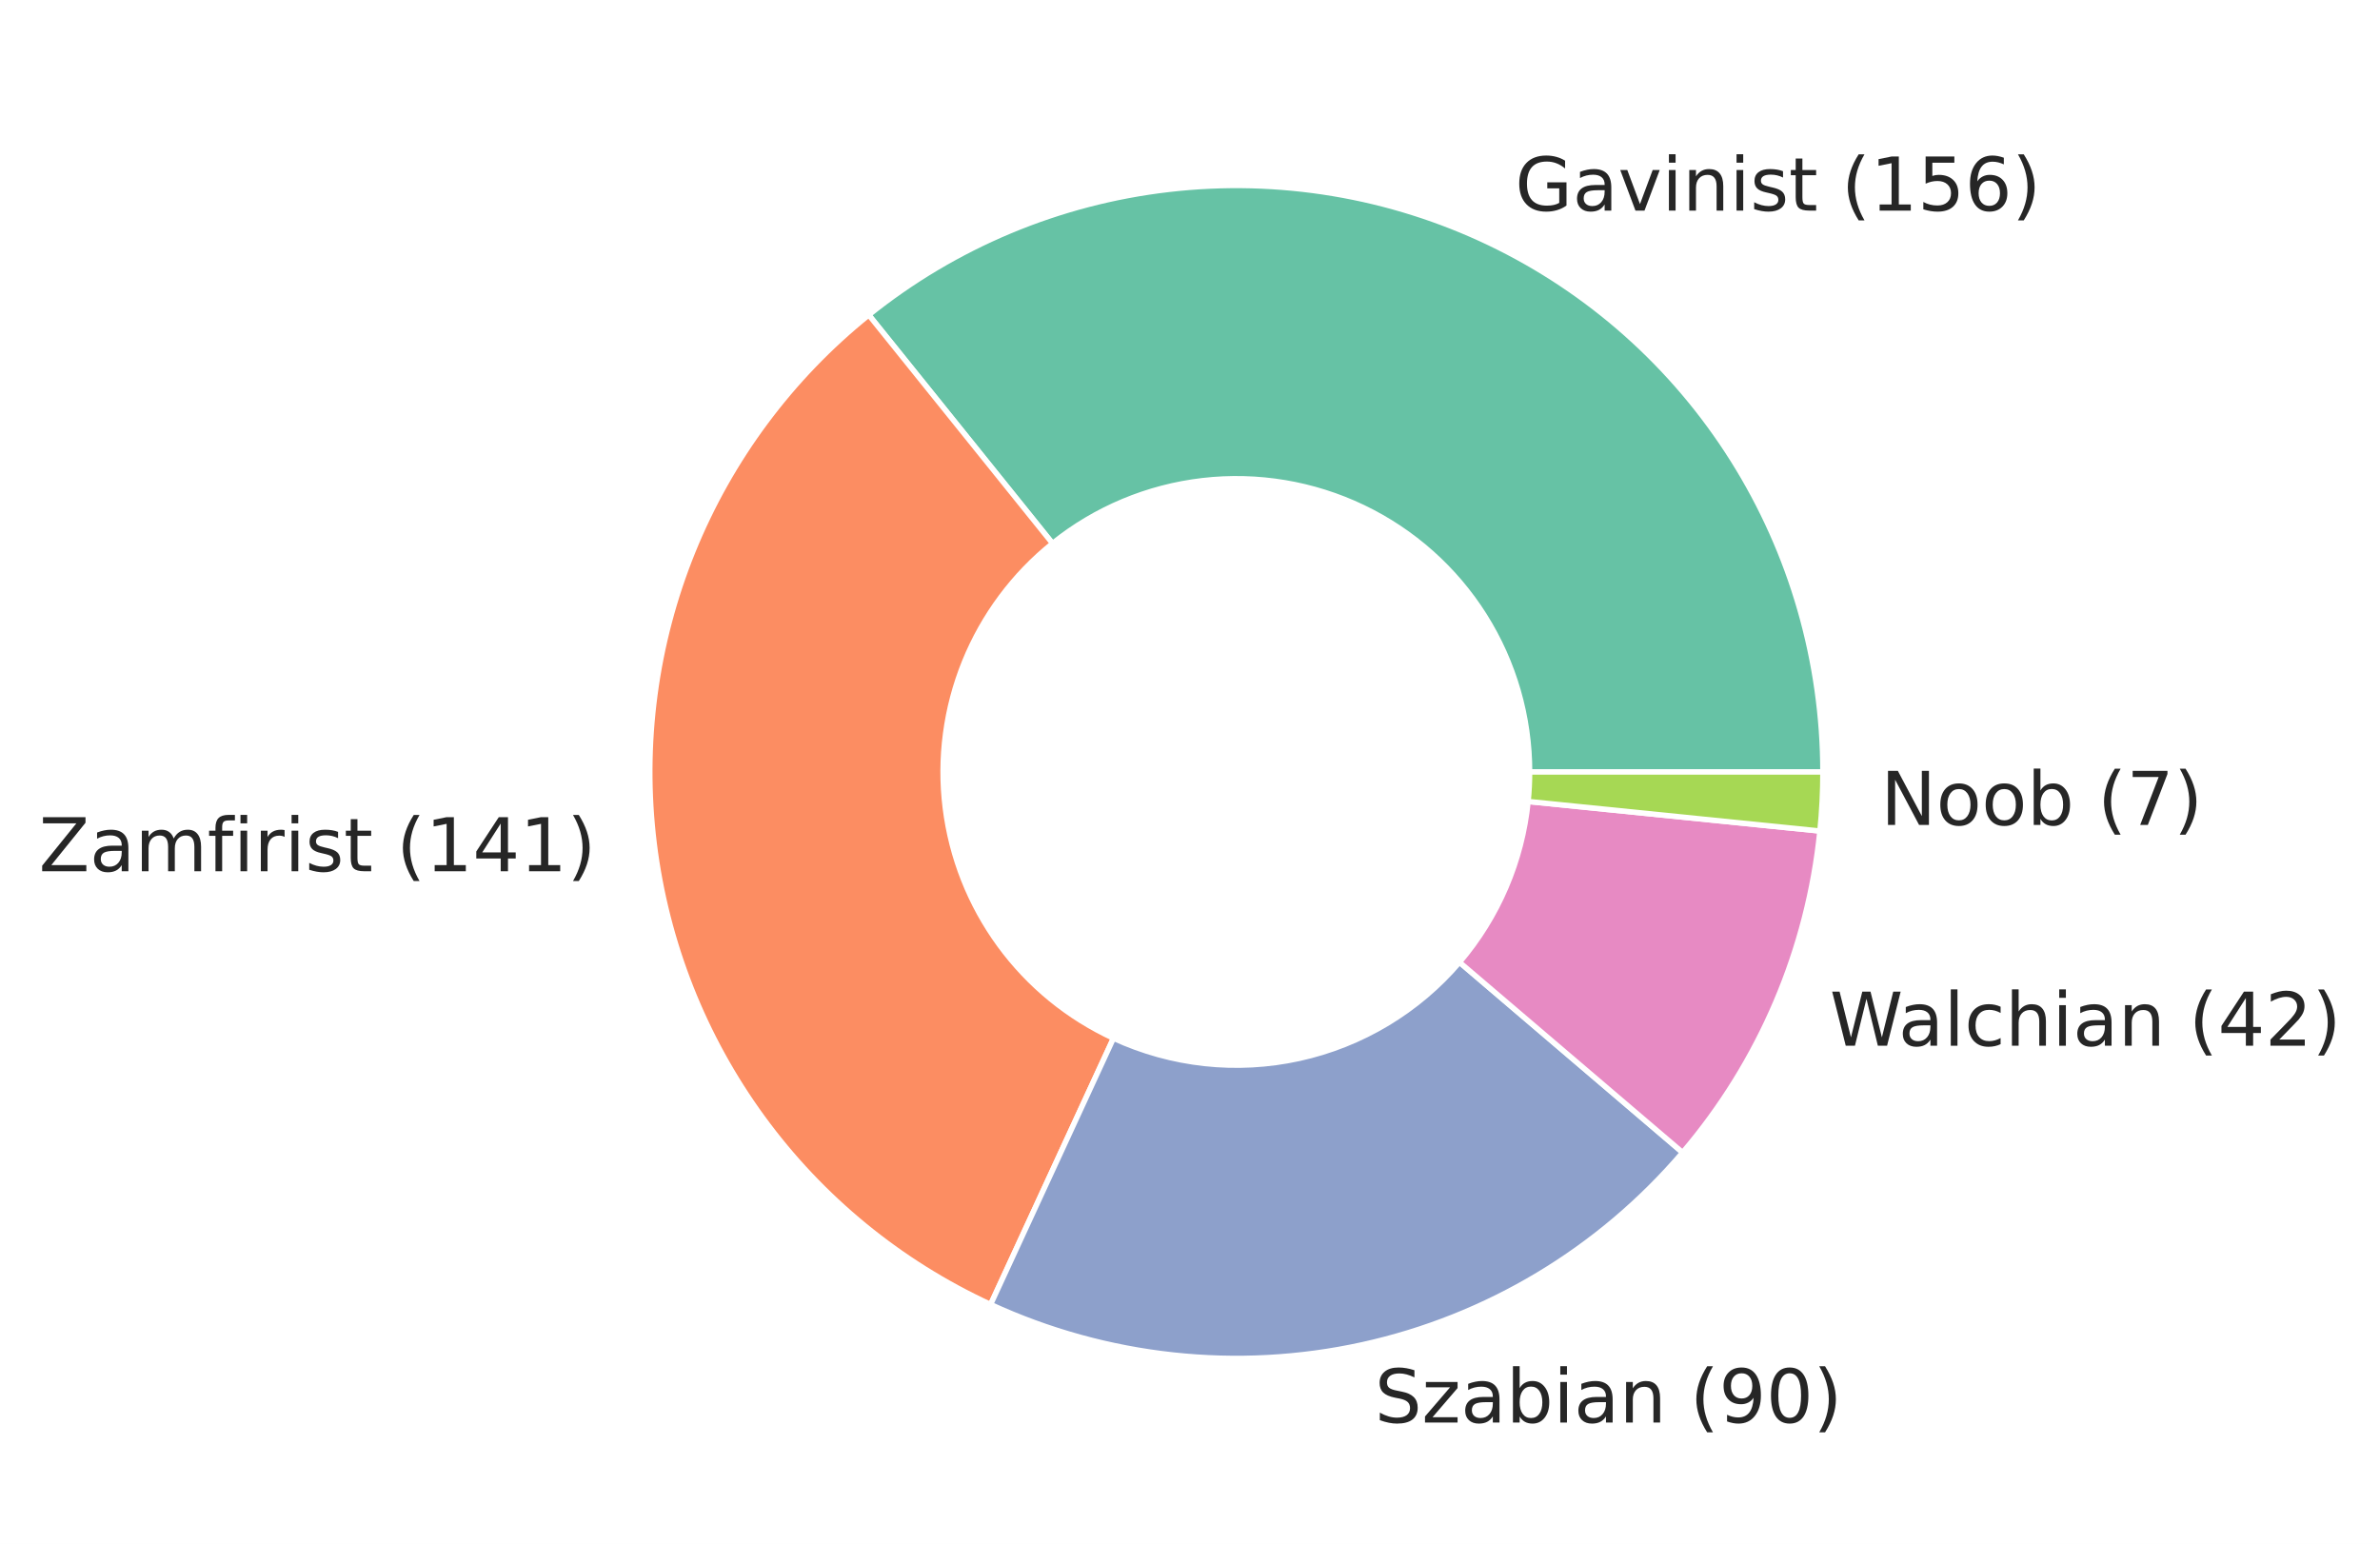
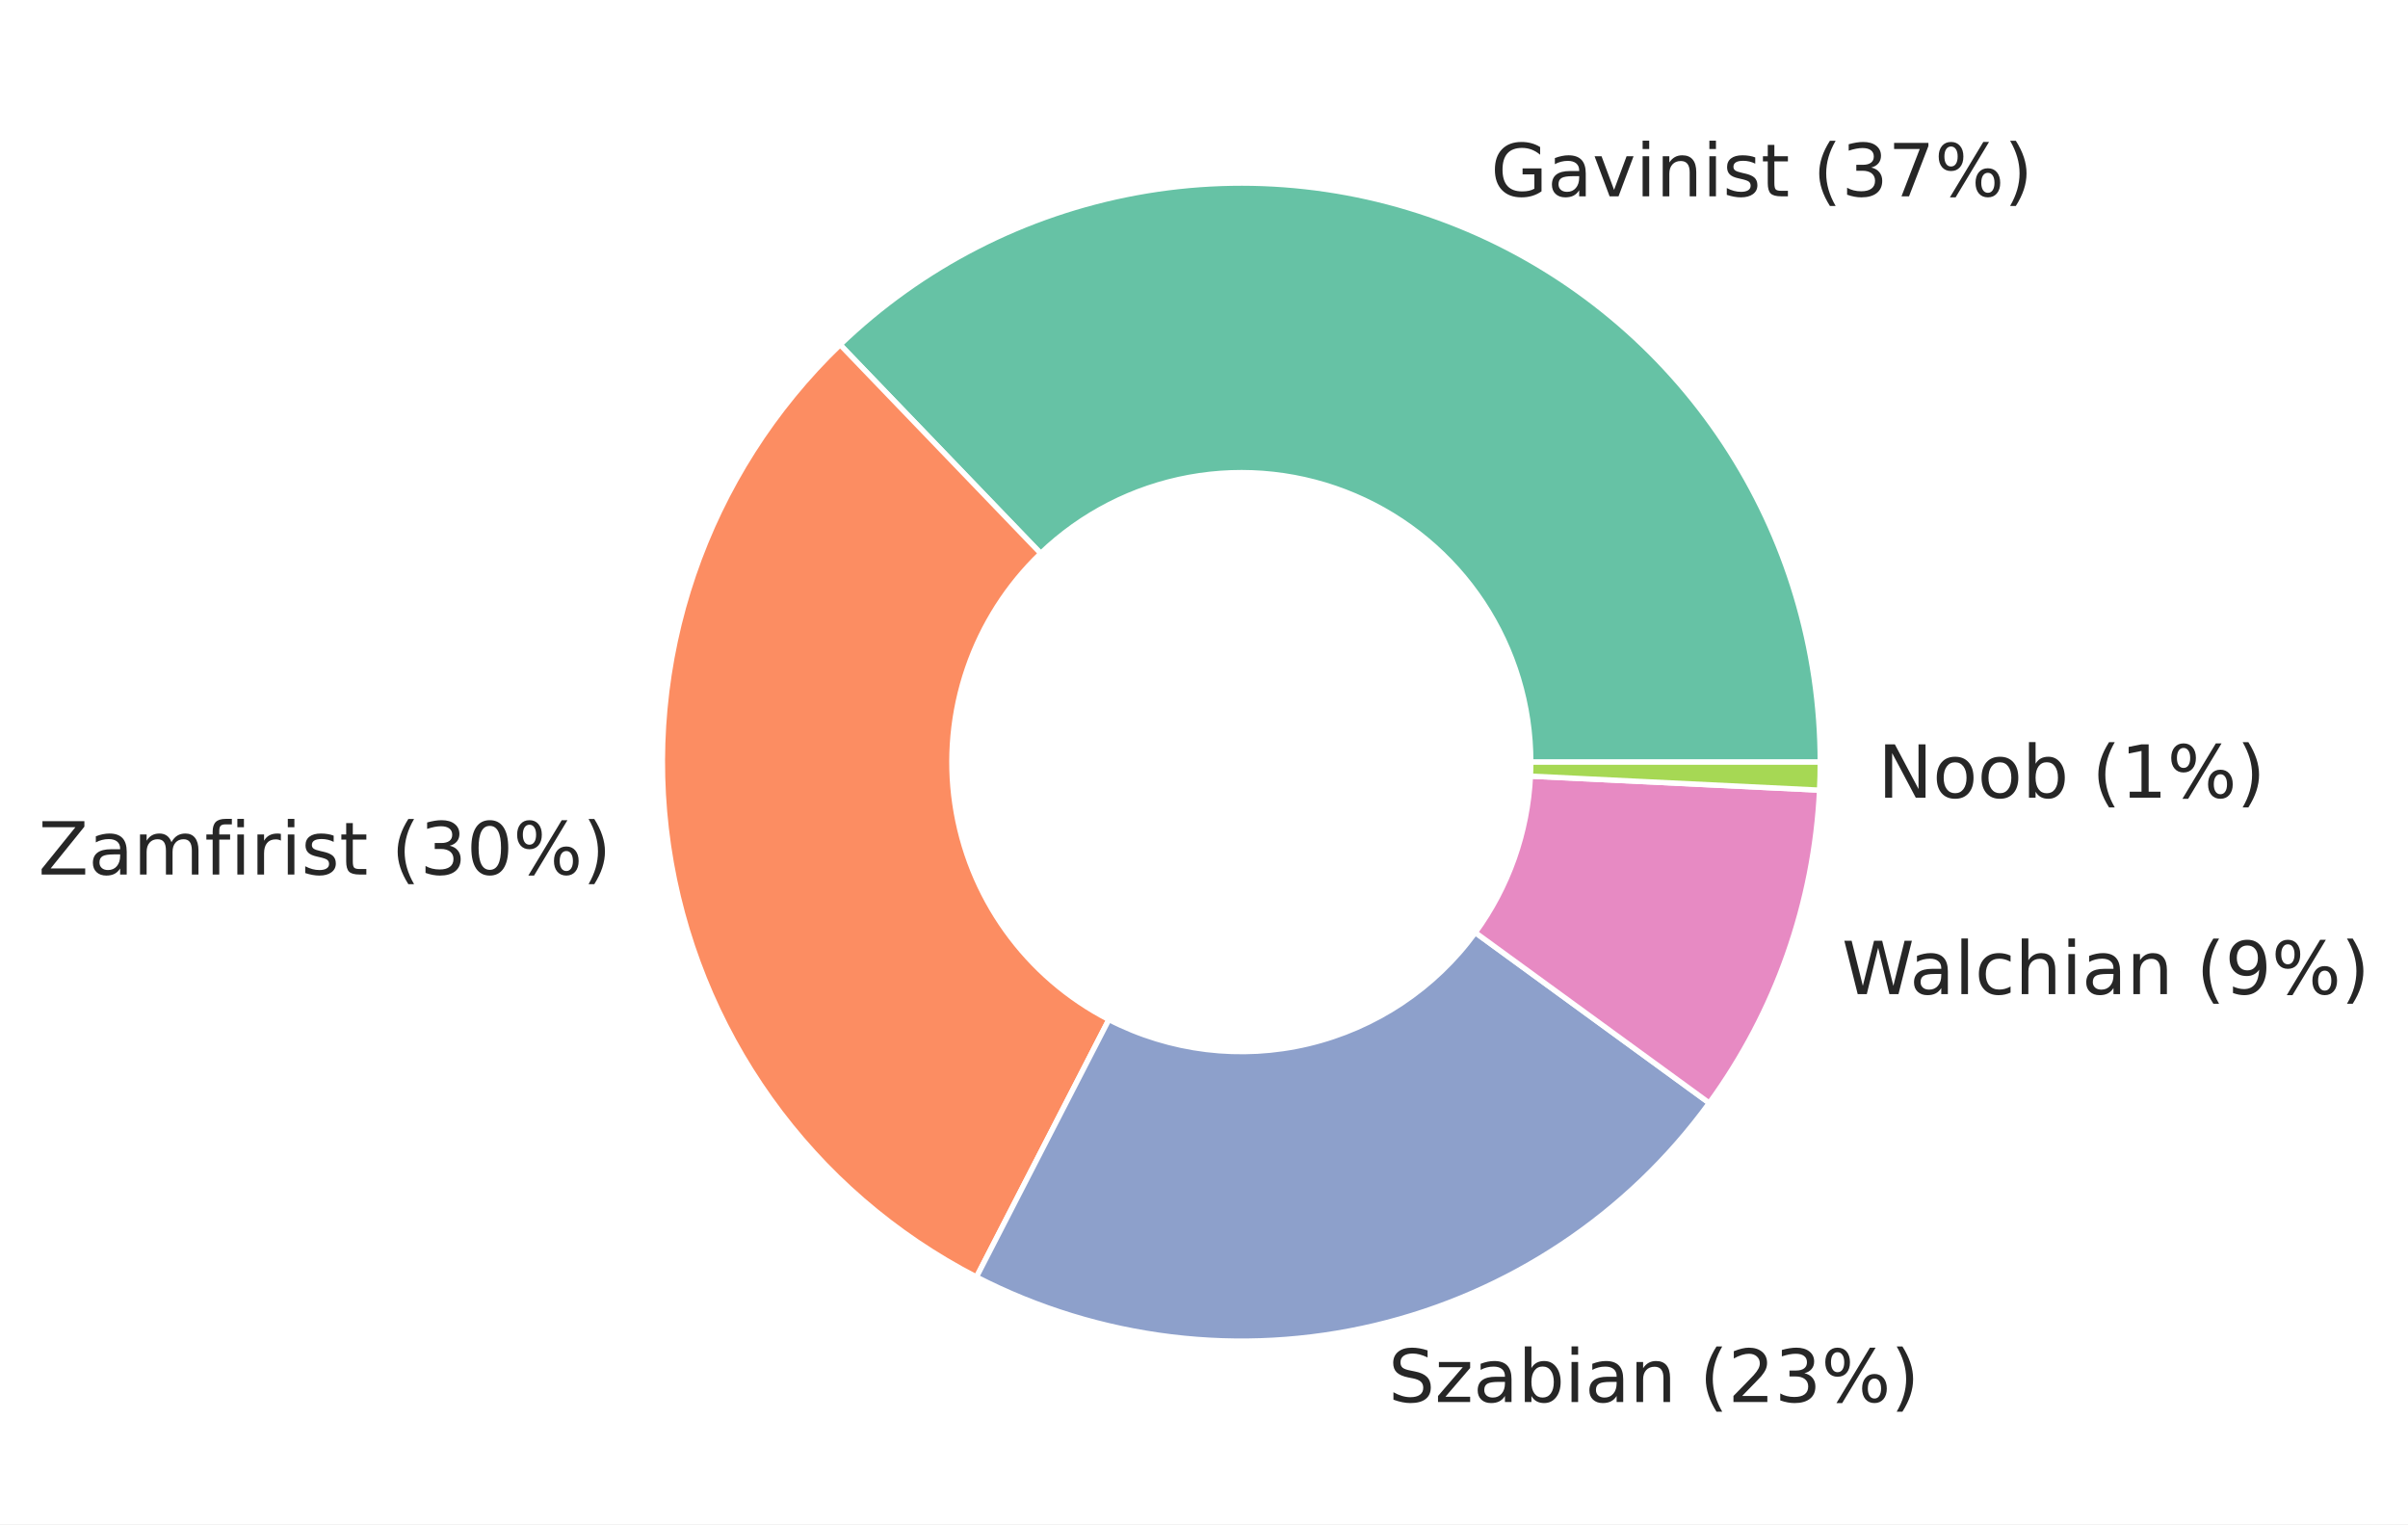
- <svg xmlns="http://www.w3.org/2000/svg" xmlns:xlink="http://www.w3.org/1999/xlink" height="286.2pt" version="1.1" viewBox="0 0 441.148 286.2" width="441.148pt">
+ <svg xmlns="http://www.w3.org/2000/svg" xmlns:xlink="http://www.w3.org/1999/xlink" height="286.2pt" version="1.1" viewBox="0 0 452.216 286.2" width="452.216pt">
  <defs>
    <style type="text/css">*{stroke-linecap:butt;stroke-linejoin:round;}</style>
  </defs>
  <g id="figure_1">
    <g id="patch_1">
-       <path d="M 0 286.2  L 441.148 286.2  L 441.148 0  L 0 0  z " style="fill:#ffffff;" />
+       <path d="M 0 286.2  L 452.216 286.2  L 452.216 0  L 0 0  z " style="fill:#ffffff;" />
    </g>
    <g id="axes_1">
      <g id="matplotlib.axis_1" />
      <g id="matplotlib.axis_2" />
      <g id="patch_2">
-         <path d="M 337.885 143.1  C 337.885 122.599 332.086 102.51 321.161 85.163  C 310.236 67.815 294.624 53.907 276.135 45.05  C 257.646 36.193 237.023 32.743 216.659 35.102  C 196.294 37.46 177.005 45.531 161.03 58.379  L 195.097 100.74  C 203.085 94.316 212.729 90.28 222.912 89.101  C 233.094 87.922 243.405 89.646 252.65 94.075  C 261.894 98.503 269.7 105.458 275.163 114.131  C 280.626 122.805 283.525 132.85 283.525 143.1  L 337.885 143.1  z " style="fill:#66c2a5;stroke:#ffffff;stroke-linejoin:miter;" />
+         <path d="M 341.837 143.1  C 341.837 121.782 335.567 100.927 323.811 83.144  C 312.054 65.36 295.323 51.421 275.709 43.07  C 256.094 34.718 234.45 32.318 213.483 36.168  C 192.515 40.018 173.136 49.951 157.768 64.726  L 195.443 103.913  C 203.127 96.526 212.816 91.559 223.3 89.634  C 233.784 87.709 244.606 88.909 254.413 93.085  C 264.22 97.261 272.586 104.23 278.464 113.122  C 284.342 122.014 287.477 132.441 287.477 143.1  L 341.837 143.1  z " style="fill:#66c2a5;stroke:#ffffff;stroke-linejoin:miter;" />
      </g>
      <g id="patch_3">
-         <path d="M 161.03 58.379  C 146.607 69.978 135.383 85.07 128.423 102.219  C 121.464 119.369 118.998 138.015 121.259 156.384  C 123.521 174.753 130.436 192.244 141.347 207.194  C 152.258 222.144 166.808 234.062 183.613 241.817  L 206.389 192.458  C 197.986 188.581 190.711 182.622 185.256 175.147  C 179.8 167.672 176.343 158.927 175.212 149.742  C 174.081 140.558 175.315 131.235 178.794 122.66  C 182.274 114.085 187.886 106.539 195.097 100.74  L 161.03 58.379  z " style="fill:#fc8d62;stroke:#ffffff;stroke-linejoin:miter;" />
+         <path d="M 157.768 64.726  C 145.296 76.716 135.865 91.513 130.26 107.881  C 124.655 124.249 123.038 141.72 125.543 158.839  C 128.047 175.958 134.602 192.234 144.661 206.31  C 154.72 220.386 167.995 231.86 183.379 239.775  L 208.248 191.438  C 200.556 187.48 193.919 181.743 188.889 174.705  C 183.86 167.667 180.582 159.529 179.33 150.969  C 178.078 142.41 178.886 133.674 181.689 125.49  C 184.491 117.306 189.207 109.908 195.443 103.913  L 157.768 64.726  z " style="fill:#fc8d62;stroke:#ffffff;stroke-linejoin:miter;" />
      </g>
      <g id="patch_4">
-         <path d="M 183.613 241.817  C 205.137 251.749 229.33 254.374 252.484 249.29  C 275.637 244.205 296.505 231.685 311.887 213.648  L 270.526 178.374  C 262.835 187.393 252.401 193.653 240.824 196.195  C 229.247 198.737 217.151 197.425 206.389 192.458  L 183.613 241.817  z " style="fill:#8da0cb;stroke:#ffffff;stroke-linejoin:miter;" />
+         <path d="M 183.379 239.775  C 206.437 251.639 232.996 254.87 258.225 248.881  C 283.455 242.892 305.729 228.071 320.996 207.11  L 277.057 175.105  C 269.423 185.585 258.286 192.996 245.671 195.991  C 233.056 198.985 219.777 197.369 208.248 191.438  L 183.379 239.775  z " style="fill:#8da0cb;stroke:#ffffff;stroke-linejoin:miter;" />
      </g>
      <g id="patch_5">
-         <path d="M 311.887 213.648  C 319.017 205.288 324.839 195.894 329.153 185.789  C 333.468 175.683 336.226 164.981 337.332 154.049  L 283.248 148.574  C 282.695 154.041 281.316 159.391 279.159 164.444  C 277.002 169.497 274.091 174.194 270.526 178.374  L 311.887 213.648  z " style="fill:#e78ac3;stroke:#ffffff;stroke-linejoin:miter;" />
+         <path d="M 320.996 207.11  C 327.207 198.584 332.143 189.2 335.651 179.252  C 339.158 169.304 341.199 158.898 341.71 148.363  L 287.414 145.731  C 287.158 150.999 286.138 156.202 284.384 161.176  C 282.63 166.15 280.162 170.842 277.057 175.105  L 320.996 207.11  z " style="fill:#e78ac3;stroke:#ffffff;stroke-linejoin:miter;" />
      </g>
      <g id="patch_6">
-         <path d="M 337.332 154.049  C 337.516 152.23 337.654 150.407 337.747 148.581  C 337.839 146.756 337.885 144.928 337.885 143.1  L 283.525 143.1  C 283.525 144.014 283.502 144.928 283.456 145.841  C 283.41 146.753 283.341 147.665 283.248 148.574  L 337.332 154.049  z " style="fill:#a6d854;stroke:#ffffff;stroke-linejoin:miter;" />
+         <path d="M 341.71 148.363  C 341.752 147.486 341.784 146.609 341.806 145.732  C 341.827 144.855 341.837 143.977 341.837 143.1  L 287.477 143.1  C 287.477 143.539 287.472 143.977 287.461 144.416  C 287.451 144.855 287.435 145.293 287.414 145.731  L 341.71 148.363  z " style="fill:#a6d854;stroke:#ffffff;stroke-linejoin:miter;" />
      </g>
      <g id="text_1">
-         <g style="fill:#262626;" transform="translate(280.8319 39.03888)scale(0.1375 -0.1375)">
+         <g style="fill:#262626;" transform="translate(279.9678 36.86105)scale(0.1375 -0.1375)">
          <defs>
            <path d="M 3809 666  L 3809 1919  L 2778 1919  L 2778 2438  L 4434 2438  L 4434 434  Q 4069 175 3628 42  Q 3188 -91 2688 -91  Q 1594 -91 976 548  Q 359 1188 359 2328  Q 359 3472 976 4111  Q 1594 4750 2688 4750  Q 3144 4750 3555 4637  Q 3966 4525 4313 4306  L 4313 3634  Q 3963 3931 3569 4081  Q 3175 4231 2741 4231  Q 1884 4231 1454 3753  Q 1025 3275 1025 2328  Q 1025 1384 1454 906  Q 1884 428 2741 428  Q 3075 428 3337 486  Q 3600 544 3809 666  z " id="DejaVuSans-47" transform="scale(0.015625)" />
            <path d="M 2194 1759  Q 1497 1759 1228 1600  Q 959 1441 959 1056  Q 959 750 1161 570  Q 1363 391 1709 391  Q 2188 391 2477 730  Q 2766 1069 2766 1631  L 2766 1759  L 2194 1759  z M 3341 1997  L 3341 0  L 2766 0  L 2766 531  Q 2569 213 2275 61  Q 1981 -91 1556 -91  Q 1019 -91 701 211  Q 384 513 384 1019  Q 384 1609 779 1909  Q 1175 2209 1959 2209  L 2766 2209  L 2766 2266  Q 2766 2663 2505 2880  Q 2244 3097 1772 3097  Q 1472 3097 1187 3025  Q 903 2953 641 2809  L 641 3341  Q 956 3463 1253 3523  Q 1550 3584 1831 3584  Q 2591 3584 2966 3190  Q 3341 2797 3341 1997  z " id="DejaVuSans-61" transform="scale(0.015625)" />
            <path d="M 191 3500  L 800 3500  L 1894 563  L 2988 3500  L 3597 3500  L 2284 0  L 1503 0  L 191 3500  z " id="DejaVuSans-76" transform="scale(0.015625)" />
            <path d="M 603 3500  L 1178 3500  L 1178 0  L 603 0  L 603 3500  z M 603 4863  L 1178 4863  L 1178 4134  L 603 4134  L 603 4863  z " id="DejaVuSans-69" transform="scale(0.015625)" />
            <path d="M 3513 2113  L 3513 0  L 2938 0  L 2938 2094  Q 2938 2591 2744 2837  Q 2550 3084 2163 3084  Q 1697 3084 1428 2787  Q 1159 2491 1159 1978  L 1159 0  L 581 0  L 581 3500  L 1159 3500  L 1159 2956  Q 1366 3272 1645 3428  Q 1925 3584 2291 3584  Q 2894 3584 3203 3211  Q 3513 2838 3513 2113  z " id="DejaVuSans-6e" transform="scale(0.015625)" />
            <path d="M 2834 3397  L 2834 2853  Q 2591 2978 2328 3040  Q 2066 3103 1784 3103  Q 1356 3103 1142 2972  Q 928 2841 928 2578  Q 928 2378 1081 2264  Q 1234 2150 1697 2047  L 1894 2003  Q 2506 1872 2764 1633  Q 3022 1394 3022 966  Q 3022 478 2636 193  Q 2250 -91 1575 -91  Q 1294 -91 989 -36  Q 684 19 347 128  L 347 722  Q 666 556 975 473  Q 1284 391 1588 391  Q 1994 391 2212 530  Q 2431 669 2431 922  Q 2431 1156 2273 1281  Q 2116 1406 1581 1522  L 1381 1569  Q 847 1681 609 1914  Q 372 2147 372 2553  Q 372 3047 722 3315  Q 1072 3584 1716 3584  Q 2034 3584 2315 3537  Q 2597 3491 2834 3397  z " id="DejaVuSans-73" transform="scale(0.015625)" />
            <path d="M 1172 4494  L 1172 3500  L 2356 3500  L 2356 3053  L 1172 3053  L 1172 1153  Q 1172 725 1289 603  Q 1406 481 1766 481  L 2356 481  L 2356 0  L 1766 0  Q 1100 0 847 248  Q 594 497 594 1153  L 594 3053  L 172 3053  L 172 3500  L 594 3500  L 594 4494  L 1172 4494  z " id="DejaVuSans-74" transform="scale(0.015625)" />
            <path id="DejaVuSans-20" transform="scale(0.015625)" />
            <path d="M 1984 4856  Q 1566 4138 1362 3434  Q 1159 2731 1159 2009  Q 1159 1288 1364 580  Q 1569 -128 1984 -844  L 1484 -844  Q 1016 -109 783 600  Q 550 1309 550 2009  Q 550 2706 781 3412  Q 1013 4119 1484 4856  L 1984 4856  z " id="DejaVuSans-28" transform="scale(0.015625)" />
-             <path d="M 794 531  L 1825 531  L 1825 4091  L 703 3866  L 703 4441  L 1819 4666  L 2450 4666  L 2450 531  L 3481 531  L 3481 0  L 794 0  L 794 531  z " id="DejaVuSans-31" transform="scale(0.015625)" />
-             <path d="M 691 4666  L 3169 4666  L 3169 4134  L 1269 4134  L 1269 2991  Q 1406 3038 1543 3061  Q 1681 3084 1819 3084  Q 2600 3084 3056 2656  Q 3513 2228 3513 1497  Q 3513 744 3044 326  Q 2575 -91 1722 -91  Q 1428 -91 1123 -41  Q 819 9 494 109  L 494 744  Q 775 591 1075 516  Q 1375 441 1709 441  Q 2250 441 2565 725  Q 2881 1009 2881 1497  Q 2881 1984 2565 2268  Q 2250 2553 1709 2553  Q 1456 2553 1204 2497  Q 953 2441 691 2322  L 691 4666  z " id="DejaVuSans-35" transform="scale(0.015625)" />
-             <path d="M 2113 2584  Q 1688 2584 1439 2293  Q 1191 2003 1191 1497  Q 1191 994 1439 701  Q 1688 409 2113 409  Q 2538 409 2786 701  Q 3034 994 3034 1497  Q 3034 2003 2786 2293  Q 2538 2584 2113 2584  z M 3366 4563  L 3366 3988  Q 3128 4100 2886 4159  Q 2644 4219 2406 4219  Q 1781 4219 1451 3797  Q 1122 3375 1075 2522  Q 1259 2794 1537 2939  Q 1816 3084 2150 3084  Q 2853 3084 3261 2657  Q 3669 2231 3669 1497  Q 3669 778 3244 343  Q 2819 -91 2113 -91  Q 1303 -91 875 529  Q 447 1150 447 2328  Q 447 3434 972 4092  Q 1497 4750 2381 4750  Q 2619 4750 2861 4703  Q 3103 4656 3366 4563  z " id="DejaVuSans-36" transform="scale(0.015625)" />
+             <path d="M 2597 2516  Q 3050 2419 3304 2112  Q 3559 1806 3559 1356  Q 3559 666 3084 287  Q 2609 -91 1734 -91  Q 1441 -91 1130 -33  Q 819 25 488 141  L 488 750  Q 750 597 1062 519  Q 1375 441 1716 441  Q 2309 441 2620 675  Q 2931 909 2931 1356  Q 2931 1769 2642 2001  Q 2353 2234 1838 2234  L 1294 2234  L 1294 2753  L 1863 2753  Q 2328 2753 2575 2939  Q 2822 3125 2822 3475  Q 2822 3834 2567 4026  Q 2313 4219 1838 4219  Q 1578 4219 1281 4162  Q 984 4106 628 3988  L 628 4550  Q 988 4650 1302 4700  Q 1616 4750 1894 4750  Q 2613 4750 3031 4423  Q 3450 4097 3450 3541  Q 3450 3153 3228 2886  Q 3006 2619 2597 2516  z " id="DejaVuSans-33" transform="scale(0.015625)" />
+             <path d="M 525 4666  L 3525 4666  L 3525 4397  L 1831 0  L 1172 0  L 2766 4134  L 525 4134  L 525 4666  z " id="DejaVuSans-37" transform="scale(0.015625)" />
+             <path d="M 4653 2053  Q 4381 2053 4226 1822  Q 4072 1591 4072 1178  Q 4072 772 4226 539  Q 4381 306 4653 306  Q 4919 306 5073 539  Q 5228 772 5228 1178  Q 5228 1588 5073 1820  Q 4919 2053 4653 2053  z M 4653 2450  Q 5147 2450 5437 2106  Q 5728 1763 5728 1178  Q 5728 594 5436 251  Q 5144 -91 4653 -91  Q 4153 -91 3862 251  Q 3572 594 3572 1178  Q 3572 1766 3864 2108  Q 4156 2450 4653 2450  z M 1428 4353  Q 1159 4353 1004 4120  Q 850 3888 850 3481  Q 850 3069 1003 2837  Q 1156 2606 1428 2606  Q 1700 2606 1854 2837  Q 2009 3069 2009 3481  Q 2009 3884 1853 4118  Q 1697 4353 1428 4353  z M 4250 4750  L 4750 4750  L 1831 -91  L 1331 -91  L 4250 4750  z M 1428 4750  Q 1922 4750 2215 4408  Q 2509 4066 2509 3481  Q 2509 2891 2217 2550  Q 1925 2209 1428 2209  Q 931 2209 642 2551  Q 353 2894 353 3481  Q 353 4063 643 4406  Q 934 4750 1428 4750  z " id="DejaVuSans-25" transform="scale(0.015625)" />
            <path d="M 513 4856  L 1013 4856  Q 1481 4119 1714 3412  Q 1947 2706 1947 2009  Q 1947 1309 1714 600  Q 1481 -109 1013 -844  L 513 -844  Q 928 -128 1133 580  Q 1338 1288 1338 2009  Q 1338 2731 1133 3434  Q 928 4138 513 4856  z " id="DejaVuSans-29" transform="scale(0.015625)" />
          </defs>
          <use xlink:href="#DejaVuSans-47" />
          <use x="77.49" xlink:href="#DejaVuSans-61" />
          <use x="138.77" xlink:href="#DejaVuSans-76" />
          <use x="197.949" xlink:href="#DejaVuSans-69" />
          <use x="225.732" xlink:href="#DejaVuSans-6e" />
          <use x="289.111" xlink:href="#DejaVuSans-69" />
          <use x="316.895" xlink:href="#DejaVuSans-73" />
          <use x="368.994" xlink:href="#DejaVuSans-74" />
          <use x="408.203" xlink:href="#DejaVuSans-20" />
          <use x="439.99" xlink:href="#DejaVuSans-28" />
-           <use x="479.004" xlink:href="#DejaVuSans-31" />
-           <use x="542.627" xlink:href="#DejaVuSans-35" />
-           <use x="606.25" xlink:href="#DejaVuSans-36" />
-           <use x="669.873" xlink:href="#DejaVuSans-29" />
+           <use x="479.004" xlink:href="#DejaVuSans-33" />
+           <use x="542.627" xlink:href="#DejaVuSans-37" />
+           <use x="606.25" xlink:href="#DejaVuSans-25" />
+           <use x="701.27" xlink:href="#DejaVuSans-29" />
        </g>
      </g>
      <g id="text_2">
-         <g style="fill:#262626;" transform="translate(7.2 161.5068)scale(0.1375 -0.1375)">
+         <g style="fill:#262626;" transform="translate(7.2 164.2069)scale(0.1375 -0.1375)">
          <defs>
            <path d="M 359 4666  L 4025 4666  L 4025 4184  L 1075 531  L 4097 531  L 4097 0  L 288 0  L 288 481  L 3238 4134  L 359 4134  L 359 4666  z " id="DejaVuSans-5a" transform="scale(0.015625)" />
            <path d="M 3328 2828  Q 3544 3216 3844 3400  Q 4144 3584 4550 3584  Q 5097 3584 5394 3201  Q 5691 2819 5691 2113  L 5691 0  L 5113 0  L 5113 2094  Q 5113 2597 4934 2840  Q 4756 3084 4391 3084  Q 3944 3084 3684 2787  Q 3425 2491 3425 1978  L 3425 0  L 2847 0  L 2847 2094  Q 2847 2600 2669 2842  Q 2491 3084 2119 3084  Q 1678 3084 1418 2786  Q 1159 2488 1159 1978  L 1159 0  L 581 0  L 581 3500  L 1159 3500  L 1159 2956  Q 1356 3278 1631 3431  Q 1906 3584 2284 3584  Q 2666 3584 2933 3390  Q 3200 3197 3328 2828  z " id="DejaVuSans-6d" transform="scale(0.015625)" />
            <path d="M 2375 4863  L 2375 4384  L 1825 4384  Q 1516 4384 1395 4259  Q 1275 4134 1275 3809  L 1275 3500  L 2222 3500  L 2222 3053  L 1275 3053  L 1275 0  L 697 0  L 697 3053  L 147 3053  L 147 3500  L 697 3500  L 697 3744  Q 697 4328 969 4595  Q 1241 4863 1831 4863  L 2375 4863  z " id="DejaVuSans-66" transform="scale(0.015625)" />
            <path d="M 2631 2963  Q 2534 3019 2420 3045  Q 2306 3072 2169 3072  Q 1681 3072 1420 2755  Q 1159 2438 1159 1844  L 1159 0  L 581 0  L 581 3500  L 1159 3500  L 1159 2956  Q 1341 3275 1631 3429  Q 1922 3584 2338 3584  Q 2397 3584 2469 3576  Q 2541 3569 2628 3553  L 2631 2963  z " id="DejaVuSans-72" transform="scale(0.015625)" />
-             <path d="M 2419 4116  L 825 1625  L 2419 1625  L 2419 4116  z M 2253 4666  L 3047 4666  L 3047 1625  L 3713 1625  L 3713 1100  L 3047 1100  L 3047 0  L 2419 0  L 2419 1100  L 313 1100  L 313 1709  L 2253 4666  z " id="DejaVuSans-34" transform="scale(0.015625)" />
+             <path d="M 2034 4250  Q 1547 4250 1301 3770  Q 1056 3291 1056 2328  Q 1056 1369 1301 889  Q 1547 409 2034 409  Q 2525 409 2770 889  Q 3016 1369 3016 2328  Q 3016 3291 2770 3770  Q 2525 4250 2034 4250  z M 2034 4750  Q 2819 4750 3233 4129  Q 3647 3509 3647 2328  Q 3647 1150 3233 529  Q 2819 -91 2034 -91  Q 1250 -91 836 529  Q 422 1150 422 2328  Q 422 3509 836 4129  Q 1250 4750 2034 4750  z " id="DejaVuSans-30" transform="scale(0.015625)" />
          </defs>
          <use xlink:href="#DejaVuSans-5a" />
          <use x="68.506" xlink:href="#DejaVuSans-61" />
          <use x="129.785" xlink:href="#DejaVuSans-6d" />
          <use x="227.197" xlink:href="#DejaVuSans-66" />
          <use x="262.402" xlink:href="#DejaVuSans-69" />
          <use x="290.186" xlink:href="#DejaVuSans-72" />
          <use x="331.299" xlink:href="#DejaVuSans-69" />
          <use x="359.082" xlink:href="#DejaVuSans-73" />
          <use x="411.182" xlink:href="#DejaVuSans-74" />
          <use x="450.391" xlink:href="#DejaVuSans-20" />
          <use x="482.178" xlink:href="#DejaVuSans-28" />
-           <use x="521.191" xlink:href="#DejaVuSans-31" />
-           <use x="584.814" xlink:href="#DejaVuSans-34" />
-           <use x="648.438" xlink:href="#DejaVuSans-31" />
-           <use x="712.061" xlink:href="#DejaVuSans-29" />
+           <use x="521.191" xlink:href="#DejaVuSans-33" />
+           <use x="584.814" xlink:href="#DejaVuSans-30" />
+           <use x="648.438" xlink:href="#DejaVuSans-25" />
+           <use x="743.457" xlink:href="#DejaVuSans-29" />
        </g>
      </g>
      <g id="text_3">
-         <g style="fill:#262626;" transform="translate(254.8156 263.7029)scale(0.1375 -0.1375)">
+         <g style="fill:#262626;" transform="translate(260.7363 263.2532)scale(0.1375 -0.1375)">
          <defs>
            <path d="M 3425 4513  L 3425 3897  Q 3066 4069 2747 4153  Q 2428 4238 2131 4238  Q 1616 4238 1336 4038  Q 1056 3838 1056 3469  Q 1056 3159 1242 3001  Q 1428 2844 1947 2747  L 2328 2669  Q 3034 2534 3370 2195  Q 3706 1856 3706 1288  Q 3706 609 3251 259  Q 2797 -91 1919 -91  Q 1588 -91 1214 -16  Q 841 59 441 206  L 441 856  Q 825 641 1194 531  Q 1563 422 1919 422  Q 2459 422 2753 634  Q 3047 847 3047 1241  Q 3047 1584 2836 1778  Q 2625 1972 2144 2069  L 1759 2144  Q 1053 2284 737 2584  Q 422 2884 422 3419  Q 422 4038 858 4394  Q 1294 4750 2059 4750  Q 2388 4750 2728 4690  Q 3069 4631 3425 4513  z " id="DejaVuSans-53" transform="scale(0.015625)" />
            <path d="M 353 3500  L 3084 3500  L 3084 2975  L 922 459  L 3084 459  L 3084 0  L 275 0  L 275 525  L 2438 3041  L 353 3041  L 353 3500  z " id="DejaVuSans-7a" transform="scale(0.015625)" />
            <path d="M 3116 1747  Q 3116 2381 2855 2742  Q 2594 3103 2138 3103  Q 1681 3103 1420 2742  Q 1159 2381 1159 1747  Q 1159 1113 1420 752  Q 1681 391 2138 391  Q 2594 391 2855 752  Q 3116 1113 3116 1747  z M 1159 2969  Q 1341 3281 1617 3432  Q 1894 3584 2278 3584  Q 2916 3584 3314 3078  Q 3713 2572 3713 1747  Q 3713 922 3314 415  Q 2916 -91 2278 -91  Q 1894 -91 1617 61  Q 1341 213 1159 525  L 1159 0  L 581 0  L 581 4863  L 1159 4863  L 1159 2969  z " id="DejaVuSans-62" transform="scale(0.015625)" />
-             <path d="M 703 97  L 703 672  Q 941 559 1184 500  Q 1428 441 1663 441  Q 2288 441 2617 861  Q 2947 1281 2994 2138  Q 2813 1869 2534 1725  Q 2256 1581 1919 1581  Q 1219 1581 811 2004  Q 403 2428 403 3163  Q 403 3881 828 4315  Q 1253 4750 1959 4750  Q 2769 4750 3195 4129  Q 3622 3509 3622 2328  Q 3622 1225 3098 567  Q 2575 -91 1691 -91  Q 1453 -91 1209 -44  Q 966 3 703 97  z M 1959 2075  Q 2384 2075 2632 2365  Q 2881 2656 2881 3163  Q 2881 3666 2632 3958  Q 2384 4250 1959 4250  Q 1534 4250 1286 3958  Q 1038 3666 1038 3163  Q 1038 2656 1286 2365  Q 1534 2075 1959 2075  z " id="DejaVuSans-39" transform="scale(0.015625)" />
-             <path d="M 2034 4250  Q 1547 4250 1301 3770  Q 1056 3291 1056 2328  Q 1056 1369 1301 889  Q 1547 409 2034 409  Q 2525 409 2770 889  Q 3016 1369 3016 2328  Q 3016 3291 2770 3770  Q 2525 4250 2034 4250  z M 2034 4750  Q 2819 4750 3233 4129  Q 3647 3509 3647 2328  Q 3647 1150 3233 529  Q 2819 -91 2034 -91  Q 1250 -91 836 529  Q 422 1150 422 2328  Q 422 3509 836 4129  Q 1250 4750 2034 4750  z " id="DejaVuSans-30" transform="scale(0.015625)" />
+             <path d="M 1228 531  L 3431 531  L 3431 0  L 469 0  L 469 531  Q 828 903 1448 1529  Q 2069 2156 2228 2338  Q 2531 2678 2651 2914  Q 2772 3150 2772 3378  Q 2772 3750 2511 3984  Q 2250 4219 1831 4219  Q 1534 4219 1204 4116  Q 875 4013 500 3803  L 500 4441  Q 881 4594 1212 4672  Q 1544 4750 1819 4750  Q 2544 4750 2975 4387  Q 3406 4025 3406 3419  Q 3406 3131 3298 2873  Q 3191 2616 2906 2266  Q 2828 2175 2409 1742  Q 1991 1309 1228 531  z " id="DejaVuSans-32" transform="scale(0.015625)" />
          </defs>
          <use xlink:href="#DejaVuSans-53" />
          <use x="63.477" xlink:href="#DejaVuSans-7a" />
          <use x="115.967" xlink:href="#DejaVuSans-61" />
          <use x="177.246" xlink:href="#DejaVuSans-62" />
          <use x="240.723" xlink:href="#DejaVuSans-69" />
          <use x="268.506" xlink:href="#DejaVuSans-61" />
          <use x="329.785" xlink:href="#DejaVuSans-6e" />
          <use x="393.164" xlink:href="#DejaVuSans-20" />
          <use x="424.951" xlink:href="#DejaVuSans-28" />
-           <use x="463.965" xlink:href="#DejaVuSans-39" />
-           <use x="527.588" xlink:href="#DejaVuSans-30" />
-           <use x="591.211" xlink:href="#DejaVuSans-29" />
+           <use x="463.965" xlink:href="#DejaVuSans-32" />
+           <use x="527.588" xlink:href="#DejaVuSans-33" />
+           <use x="591.211" xlink:href="#DejaVuSans-25" />
+           <use x="686.23" xlink:href="#DejaVuSans-29" />
        </g>
      </g>
      <g id="text_4">
-         <g style="fill:#262626;" transform="translate(339.1524 193.8515)scale(0.1375 -0.1375)">
+         <g style="fill:#262626;" transform="translate(345.904 186.6612)scale(0.1375 -0.1375)">
          <defs>
            <path d="M 213 4666  L 850 4666  L 1831 722  L 2809 4666  L 3519 4666  L 4500 722  L 5478 4666  L 6119 4666  L 4947 0  L 4153 0  L 3169 4050  L 2175 0  L 1381 0  L 213 4666  z " id="DejaVuSans-57" transform="scale(0.015625)" />
            <path d="M 603 4863  L 1178 4863  L 1178 0  L 603 0  L 603 4863  z " id="DejaVuSans-6c" transform="scale(0.015625)" />
            <path d="M 3122 3366  L 3122 2828  Q 2878 2963 2633 3030  Q 2388 3097 2138 3097  Q 1578 3097 1268 2742  Q 959 2388 959 1747  Q 959 1106 1268 751  Q 1578 397 2138 397  Q 2388 397 2633 464  Q 2878 531 3122 666  L 3122 134  Q 2881 22 2623 -34  Q 2366 -91 2075 -91  Q 1284 -91 818 406  Q 353 903 353 1747  Q 353 2603 823 3093  Q 1294 3584 2113 3584  Q 2378 3584 2631 3529  Q 2884 3475 3122 3366  z " id="DejaVuSans-63" transform="scale(0.015625)" />
            <path d="M 3513 2113  L 3513 0  L 2938 0  L 2938 2094  Q 2938 2591 2744 2837  Q 2550 3084 2163 3084  Q 1697 3084 1428 2787  Q 1159 2491 1159 1978  L 1159 0  L 581 0  L 581 4863  L 1159 4863  L 1159 2956  Q 1366 3272 1645 3428  Q 1925 3584 2291 3584  Q 2894 3584 3203 3211  Q 3513 2838 3513 2113  z " id="DejaVuSans-68" transform="scale(0.015625)" />
-             <path d="M 1228 531  L 3431 531  L 3431 0  L 469 0  L 469 531  Q 828 903 1448 1529  Q 2069 2156 2228 2338  Q 2531 2678 2651 2914  Q 2772 3150 2772 3378  Q 2772 3750 2511 3984  Q 2250 4219 1831 4219  Q 1534 4219 1204 4116  Q 875 4013 500 3803  L 500 4441  Q 881 4594 1212 4672  Q 1544 4750 1819 4750  Q 2544 4750 2975 4387  Q 3406 4025 3406 3419  Q 3406 3131 3298 2873  Q 3191 2616 2906 2266  Q 2828 2175 2409 1742  Q 1991 1309 1228 531  z " id="DejaVuSans-32" transform="scale(0.015625)" />
+             <path d="M 703 97  L 703 672  Q 941 559 1184 500  Q 1428 441 1663 441  Q 2288 441 2617 861  Q 2947 1281 2994 2138  Q 2813 1869 2534 1725  Q 2256 1581 1919 1581  Q 1219 1581 811 2004  Q 403 2428 403 3163  Q 403 3881 828 4315  Q 1253 4750 1959 4750  Q 2769 4750 3195 4129  Q 3622 3509 3622 2328  Q 3622 1225 3098 567  Q 2575 -91 1691 -91  Q 1453 -91 1209 -44  Q 966 3 703 97  z M 1959 2075  Q 2384 2075 2632 2365  Q 2881 2656 2881 3163  Q 2881 3666 2632 3958  Q 2384 4250 1959 4250  Q 1534 4250 1286 3958  Q 1038 3666 1038 3163  Q 1038 2656 1286 2365  Q 1534 2075 1959 2075  z " id="DejaVuSans-39" transform="scale(0.015625)" />
          </defs>
          <use xlink:href="#DejaVuSans-57" />
          <use x="92.502" xlink:href="#DejaVuSans-61" />
          <use x="153.781" xlink:href="#DejaVuSans-6c" />
          <use x="181.564" xlink:href="#DejaVuSans-63" />
          <use x="236.545" xlink:href="#DejaVuSans-68" />
          <use x="299.924" xlink:href="#DejaVuSans-69" />
          <use x="327.707" xlink:href="#DejaVuSans-61" />
          <use x="388.986" xlink:href="#DejaVuSans-6e" />
          <use x="452.365" xlink:href="#DejaVuSans-20" />
          <use x="484.152" xlink:href="#DejaVuSans-28" />
-           <use x="523.166" xlink:href="#DejaVuSans-34" />
-           <use x="586.789" xlink:href="#DejaVuSans-32" />
-           <use x="650.412" xlink:href="#DejaVuSans-29" />
+           <use x="523.166" xlink:href="#DejaVuSans-39" />
+           <use x="586.789" xlink:href="#DejaVuSans-25" />
+           <use x="681.809" xlink:href="#DejaVuSans-29" />
        </g>
      </g>
      <g id="text_5">
-         <g style="fill:#262626;" transform="translate(348.6048 152.9236)scale(0.1375 -0.1375)">
+         <g style="fill:#262626;" transform="translate(352.6743 149.7895)scale(0.1375 -0.1375)">
          <defs>
            <path d="M 628 4666  L 1478 4666  L 3547 763  L 3547 4666  L 4159 4666  L 4159 0  L 3309 0  L 1241 3903  L 1241 0  L 628 0  L 628 4666  z " id="DejaVuSans-4e" transform="scale(0.015625)" />
            <path d="M 1959 3097  Q 1497 3097 1228 2736  Q 959 2375 959 1747  Q 959 1119 1226 758  Q 1494 397 1959 397  Q 2419 397 2687 759  Q 2956 1122 2956 1747  Q 2956 2369 2687 2733  Q 2419 3097 1959 3097  z M 1959 3584  Q 2709 3584 3137 3096  Q 3566 2609 3566 1747  Q 3566 888 3137 398  Q 2709 -91 1959 -91  Q 1206 -91 779 398  Q 353 888 353 1747  Q 353 2609 779 3096  Q 1206 3584 1959 3584  z " id="DejaVuSans-6f" transform="scale(0.015625)" />
-             <path d="M 525 4666  L 3525 4666  L 3525 4397  L 1831 0  L 1172 0  L 2766 4134  L 525 4134  L 525 4666  z " id="DejaVuSans-37" transform="scale(0.015625)" />
+             <path d="M 794 531  L 1825 531  L 1825 4091  L 703 3866  L 703 4441  L 1819 4666  L 2450 4666  L 2450 531  L 3481 531  L 3481 0  L 794 0  L 794 531  z " id="DejaVuSans-31" transform="scale(0.015625)" />
          </defs>
          <use xlink:href="#DejaVuSans-4e" />
          <use x="74.805" xlink:href="#DejaVuSans-6f" />
          <use x="135.986" xlink:href="#DejaVuSans-6f" />
          <use x="197.168" xlink:href="#DejaVuSans-62" />
          <use x="260.645" xlink:href="#DejaVuSans-20" />
          <use x="292.432" xlink:href="#DejaVuSans-28" />
-           <use x="331.445" xlink:href="#DejaVuSans-37" />
-           <use x="395.068" xlink:href="#DejaVuSans-29" />
+           <use x="331.445" xlink:href="#DejaVuSans-31" />
+           <use x="395.068" xlink:href="#DejaVuSans-25" />
+           <use x="490.088" xlink:href="#DejaVuSans-29" />
        </g>
      </g>
    </g>
  </g>
</svg>
